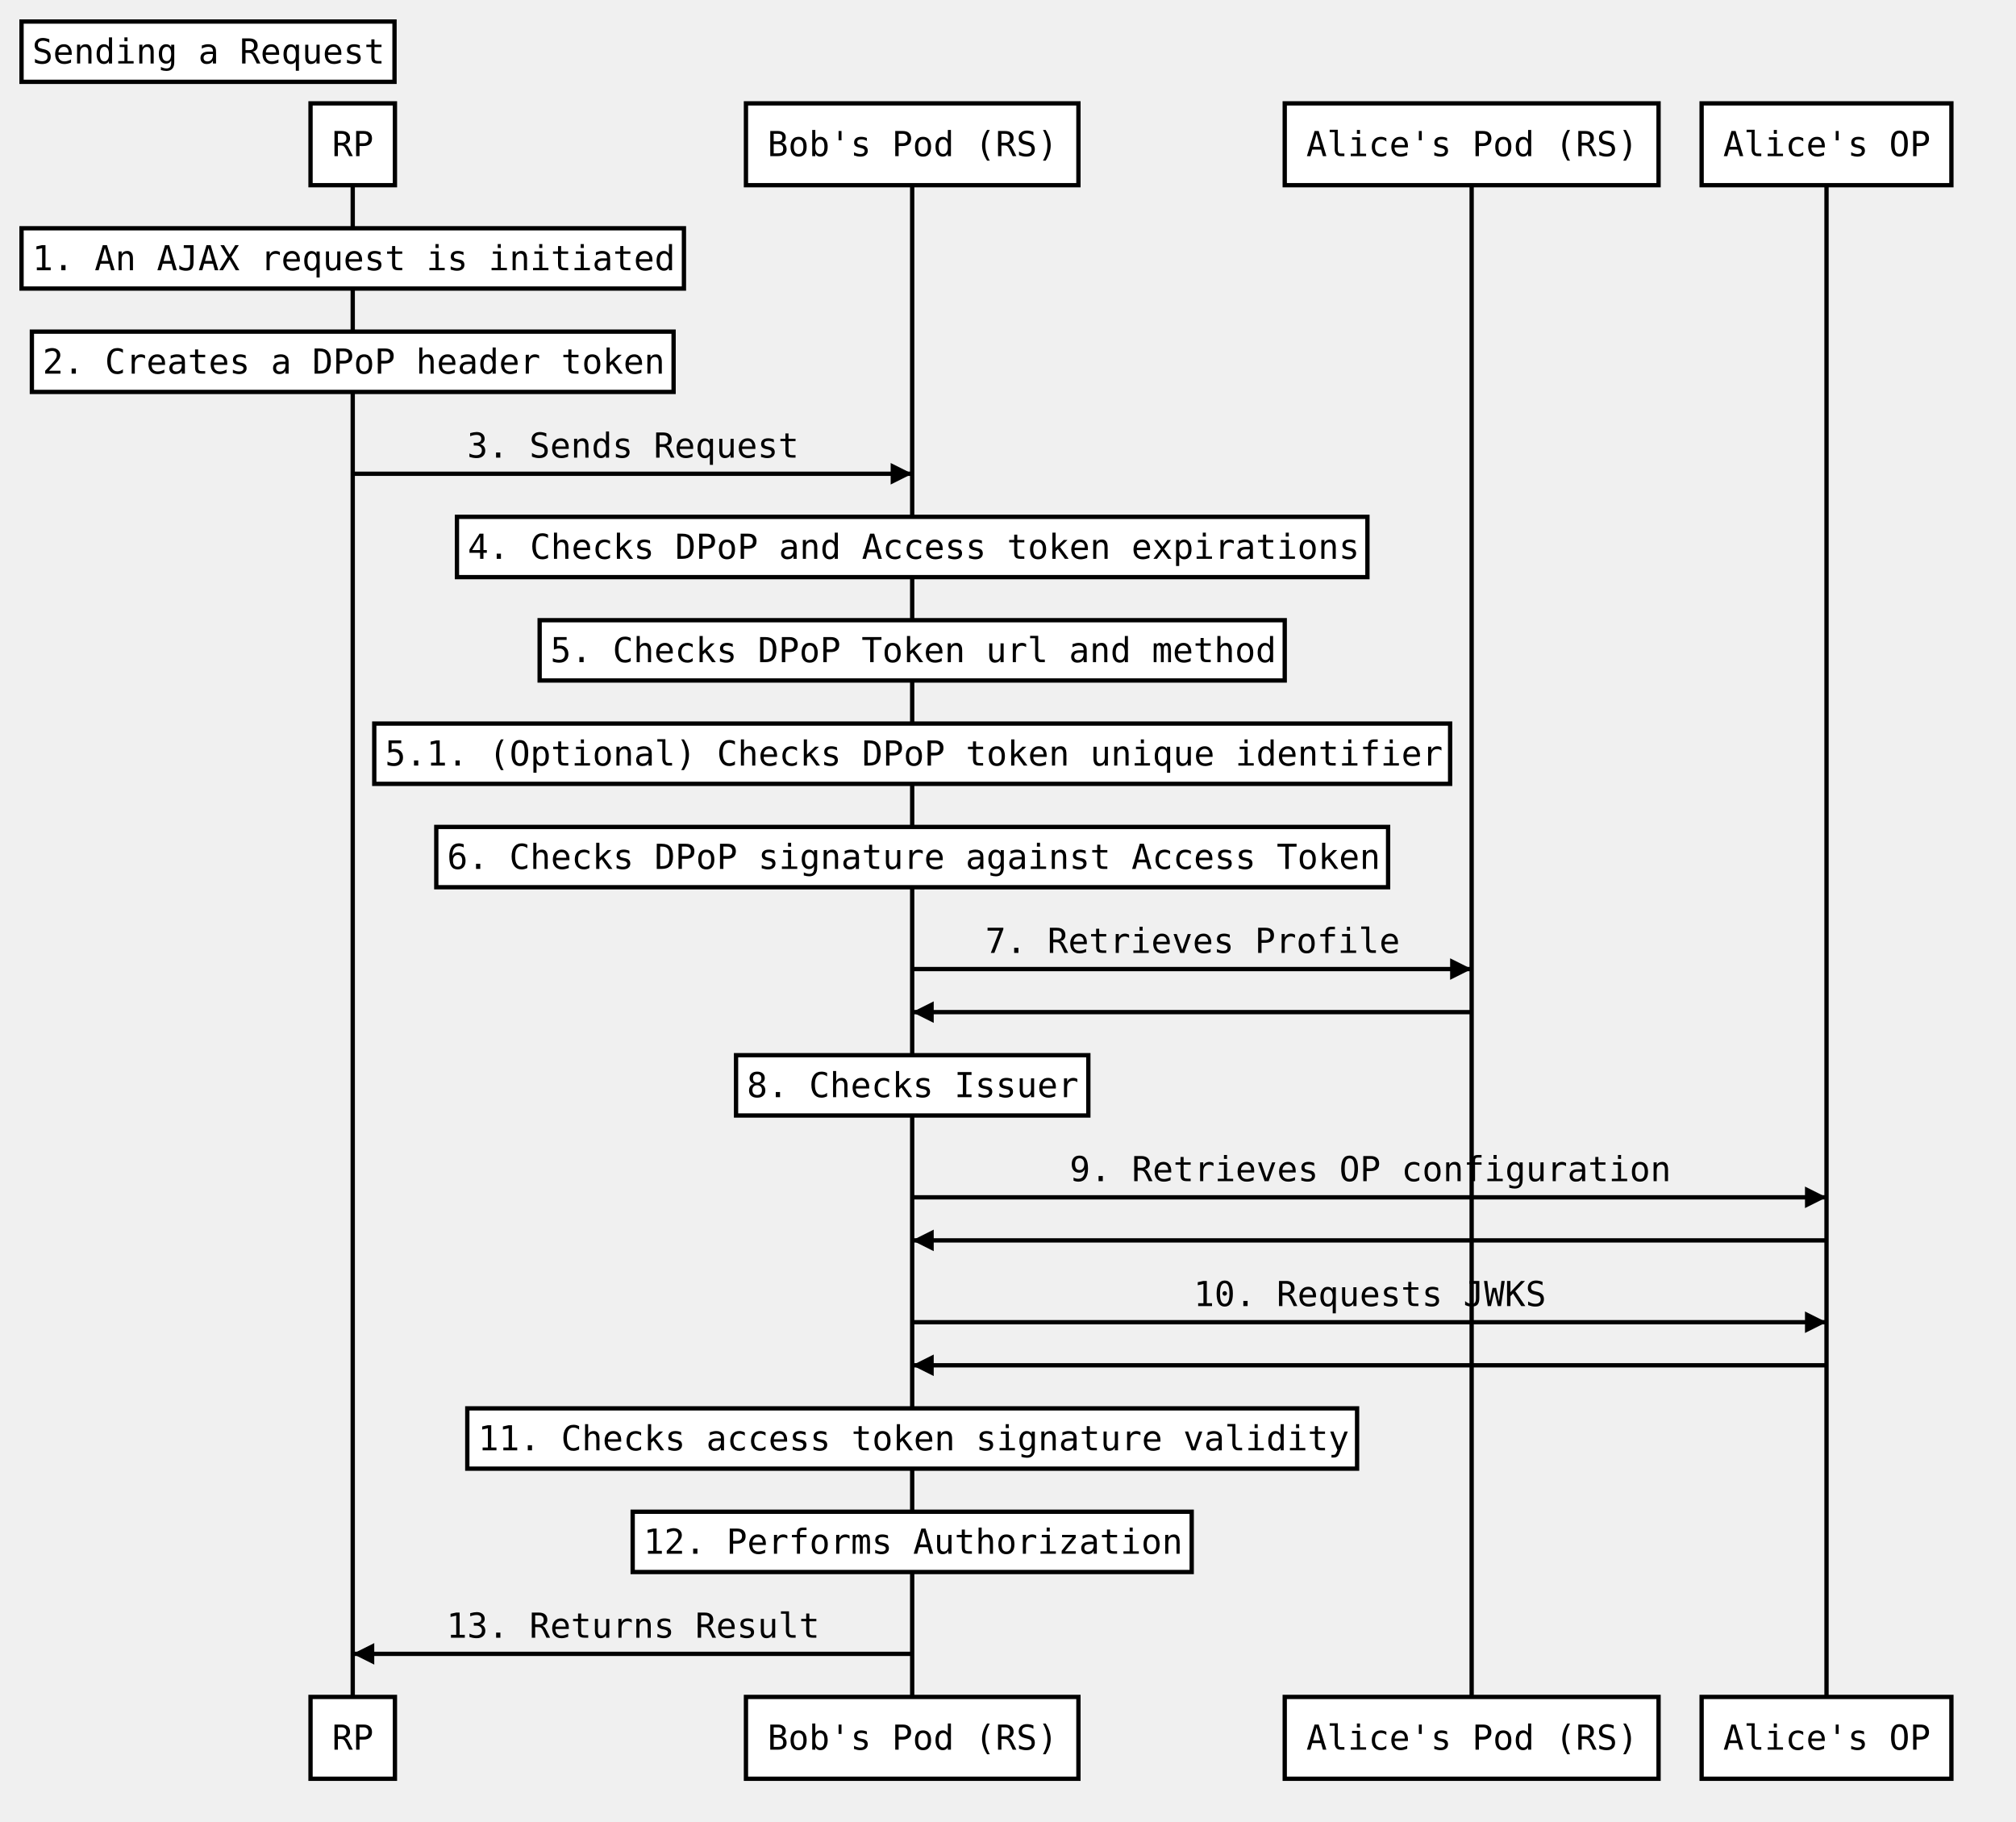
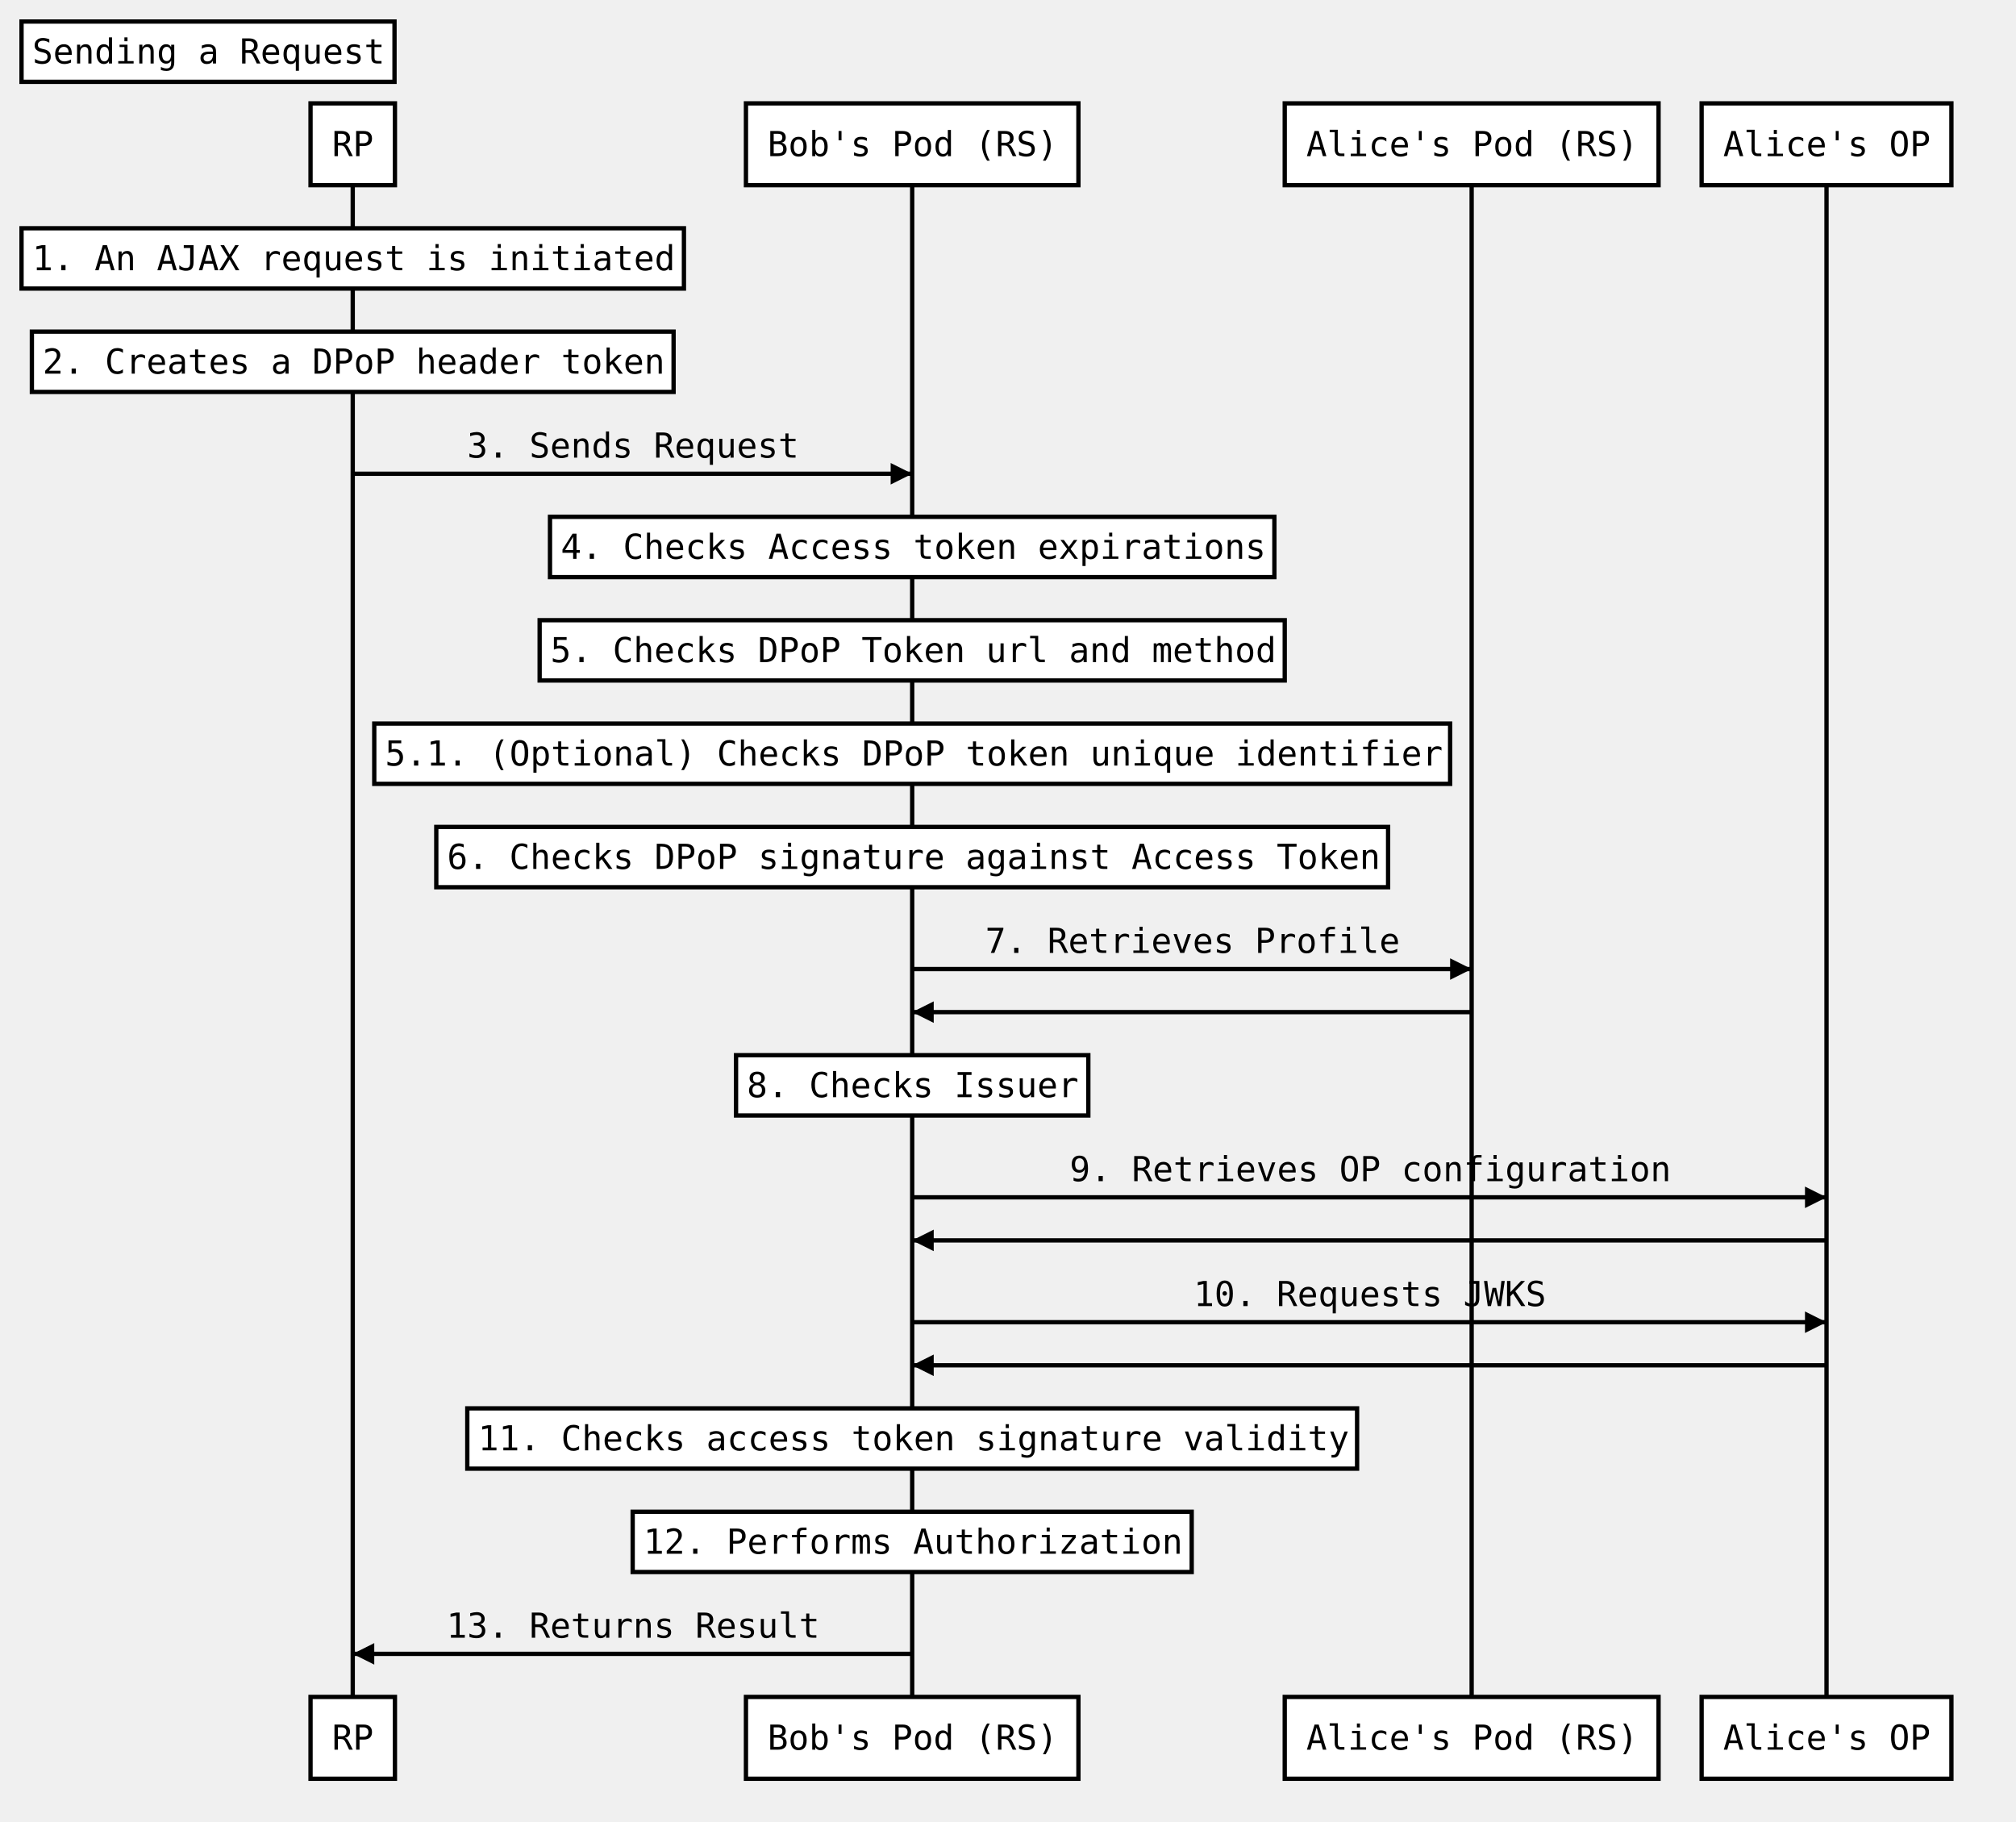
<svg xmlns="http://www.w3.org/2000/svg" width="936.344px" height="846px" class="sequence simple">
  <defs>
    <marker viewBox="0 0 5 5" markerWidth="5" markerHeight="5" orient="auto" refX="5" refY="2.5" id="markerArrowBlock">
      <path d="M 0 0 L 5 2.5 L 0 5 z" />
    </marker>
    <marker viewBox="0 0 9.6 16" markerWidth="4" markerHeight="16" orient="auto" refX="9.6" refY="8" id="markerArrowOpen">
      <path d="M 9.6,8 1.92,16 0,13.7 5.76,8 0,2.286 1.92,0 9.6,8 z" />
    </marker>
  </defs>
  <g class="title">
    <rect x="10" y="10" width="173.234" height="28" stroke="#000000" fill="#ffffff" style="stroke-width: 2;" />
    <text x="15" y="29.5" style="font-size: 16px; font-family: &quot;Andale Mono&quot;, monospace;">
      <tspan x="15">Sending a Request</tspan>
    </text>
  </g>
  <g class="actor">
    <rect x="144.227" y="48" width="39.203" height="38" stroke="#000000" fill="#ffffff" style="stroke-width: 2;" />
    <text x="154.227" y="72.5" style="font-size: 16px; font-family: &quot;Andale Mono&quot;, monospace;">
      <tspan x="154.227">RP</tspan>
    </text>
  </g>
  <g class="actor">
    <rect x="144.227" y="788" width="39.203" height="38" stroke="#000000" fill="#ffffff" style="stroke-width: 2;" />
    <text x="154.227" y="812.5" style="font-size: 16px; font-family: &quot;Andale Mono&quot;, monospace;">
      <tspan x="154.227">RP</tspan>
    </text>
  </g>
  <line x1="163.828" x2="163.828" y1="86" y2="788" stroke="#000000" fill="none" style="stroke-width: 2;" />
  <g class="actor">
    <rect x="346.461" y="48" width="154.422" height="38" stroke="#000000" fill="#ffffff" style="stroke-width: 2;" />
    <text x="356.461" y="72.5" style="font-size: 16px; font-family: &quot;Andale Mono&quot;, monospace;">
      <tspan x="356.461">Bob's Pod (RS)</tspan>
    </text>
  </g>
  <g class="actor">
    <rect x="346.461" y="788" width="154.422" height="38" stroke="#000000" fill="#ffffff" style="stroke-width: 2;" />
    <text x="356.461" y="812.5" style="font-size: 16px; font-family: &quot;Andale Mono&quot;, monospace;">
      <tspan x="356.461">Bob's Pod (RS)</tspan>
    </text>
  </g>
  <line x1="423.672" x2="423.672" y1="86" y2="788" stroke="#000000" fill="none" style="stroke-width: 2;" />
  <g class="actor">
    <rect x="596.703" y="48" width="173.625" height="38" stroke="#000000" fill="#ffffff" style="stroke-width: 2;" />
    <text x="606.703" y="72.5" style="font-size: 16px; font-family: &quot;Andale Mono&quot;, monospace;">
      <tspan x="606.703">Alice's Pod (RS)</tspan>
    </text>
  </g>
  <g class="actor">
    <rect x="596.703" y="788" width="173.625" height="38" stroke="#000000" fill="#ffffff" style="stroke-width: 2;" />
    <text x="606.703" y="812.5" style="font-size: 16px; font-family: &quot;Andale Mono&quot;, monospace;">
      <tspan x="606.703">Alice's Pod (RS)</tspan>
    </text>
  </g>
  <line x1="683.516" x2="683.516" y1="86" y2="788" stroke="#000000" fill="none" style="stroke-width: 2;" />
  <g class="actor">
    <rect x="790.328" y="48" width="116.016" height="38" stroke="#000000" fill="#ffffff" style="stroke-width: 2;" />
    <text x="800.328" y="72.5" style="font-size: 16px; font-family: &quot;Andale Mono&quot;, monospace;">
      <tspan x="800.328">Alice's OP</tspan>
    </text>
  </g>
  <g class="actor">
    <rect x="790.328" y="788" width="116.016" height="38" stroke="#000000" fill="#ffffff" style="stroke-width: 2;" />
    <text x="800.328" y="812.5" style="font-size: 16px; font-family: &quot;Andale Mono&quot;, monospace;">
      <tspan x="800.328">Alice's OP</tspan>
    </text>
  </g>
  <line x1="848.336" x2="848.336" y1="86" y2="788" stroke="#000000" fill="none" style="stroke-width: 2;" />
  <g class="note">
    <rect x="10" y="106" width="307.656" height="28" stroke="#000000" fill="#ffffff" style="stroke-width: 2;" />
    <text x="15" y="125.5" style="font-size: 16px; font-family: &quot;Andale Mono&quot;, monospace;">
      <tspan x="15">1. An AJAX request is initiated</tspan>
    </text>
  </g>
  <g class="note">
    <rect x="14.805" y="154" width="298.047" height="28" stroke="#000000" fill="#ffffff" style="stroke-width: 2;" />
    <text x="19.805" y="173.5" style="font-size: 16px; font-family: &quot;Andale Mono&quot;, monospace;">
      <tspan x="19.805">2. Creates a DPoP header token</tspan>
    </text>
  </g>
  <g class="signal">
    <text x="216.938" y="212.5" style="font-size: 16px; font-family: &quot;Andale Mono&quot;, monospace;">
      <tspan x="216.938">3. Sends Request</tspan>
    </text>
    <line x1="163.828" x2="423.672" y1="220" y2="220" stroke="#000000" fill="none" style="stroke-width: 2; marker-end: url(&quot;#markerArrowBlock&quot;);" />
  </g>
  <g class="note">
-     <rect x="212.234" y="240" width="422.875" height="28" stroke="#000000" fill="#ffffff" style="stroke-width: 2;" />
-     <text x="217.234" y="259.5" style="font-size: 16px; font-family: &quot;Andale Mono&quot;, monospace;">
-       <tspan x="217.234">4. Checks DPoP and Access token expirations</tspan>
+     <rect x="255.445" y="240" width="336.453" height="28" stroke="#000000" fill="#ffffff" style="stroke-width: 2;" />
+     <text x="260.445" y="259.5" style="font-size: 16px; font-family: &quot;Andale Mono&quot;, monospace;">
+       <tspan x="260.445">4. Checks Access token expirations</tspan>
    </text>
  </g>
  <g class="note">
    <rect x="250.641" y="288" width="346.062" height="28" stroke="#000000" fill="#ffffff" style="stroke-width: 2;" />
    <text x="255.641" y="307.5" style="font-size: 16px; font-family: &quot;Andale Mono&quot;, monospace;">
      <tspan x="255.641">5. Checks DPoP Token url and method</tspan>
    </text>
  </g>
  <g class="note">
    <rect x="173.828" y="336" width="499.688" height="28" stroke="#000000" fill="#ffffff" style="stroke-width: 2;" />
    <text x="178.828" y="355.5" style="font-size: 16px; font-family: &quot;Andale Mono&quot;, monospace;">
      <tspan x="178.828">5.1. (Optional) Checks DPoP token unique identifier</tspan>
    </text>
  </g>
  <g class="note">
    <rect x="202.633" y="384" width="442.078" height="28" stroke="#000000" fill="#ffffff" style="stroke-width: 2;" />
    <text x="207.633" y="403.5" style="font-size: 16px; font-family: &quot;Andale Mono&quot;, monospace;">
      <tspan x="207.633">6. Checks DPoP signature against Access Token</tspan>
    </text>
  </g>
  <g class="signal">
    <text x="457.578" y="442.5" style="font-size: 16px; font-family: &quot;Andale Mono&quot;, monospace;">
      <tspan x="457.578">7. Retrieves Profile</tspan>
    </text>
    <line x1="423.672" x2="683.516" y1="450" y2="450" stroke="#000000" fill="none" style="stroke-width: 2; marker-end: url(&quot;#markerArrowBlock&quot;);" />
  </g>
  <g class="signal">
    <text x="553.594" y="475" style="font-size: 16px; font-family: &quot;Andale Mono&quot;, monospace;">
      <tspan x="553.594" />
    </text>
    <line x1="683.516" x2="423.672" y1="470" y2="470" stroke="#000000" fill="none" style="stroke-width: 2; marker-end: url(&quot;#markerArrowBlock&quot;);" />
  </g>
  <g class="note">
    <rect x="341.859" y="490" width="163.625" height="28" stroke="#000000" fill="#ffffff" style="stroke-width: 2;" />
    <text x="346.859" y="509.5" style="font-size: 16px; font-family: &quot;Andale Mono&quot;, monospace;">
      <tspan x="346.859">8. Checks Issuer</tspan>
    </text>
  </g>
  <g class="signal">
    <text x="496.777" y="548.5" style="font-size: 16px; font-family: &quot;Andale Mono&quot;, monospace;">
      <tspan x="496.777">9. Retrieves OP configuration</tspan>
    </text>
    <line x1="423.672" x2="848.336" y1="556" y2="556" stroke="#000000" fill="none" style="stroke-width: 2; marker-end: url(&quot;#markerArrowBlock&quot;);" />
  </g>
  <g class="signal">
    <text x="636.004" y="581" style="font-size: 16px; font-family: &quot;Andale Mono&quot;, monospace;">
      <tspan x="636.004" />
    </text>
    <line x1="848.336" x2="423.672" y1="576" y2="576" stroke="#000000" fill="none" style="stroke-width: 2; marker-end: url(&quot;#markerArrowBlock&quot;);" />
  </g>
  <g class="signal">
    <text x="554.387" y="606.5" style="font-size: 16px; font-family: &quot;Andale Mono&quot;, monospace;">
      <tspan x="554.387">10. Requests JWKS</tspan>
    </text>
    <line x1="423.672" x2="848.336" y1="614" y2="614" stroke="#000000" fill="none" style="stroke-width: 2; marker-end: url(&quot;#markerArrowBlock&quot;);" />
  </g>
  <g class="signal">
    <text x="636.004" y="639" style="font-size: 16px; font-family: &quot;Andale Mono&quot;, monospace;">
      <tspan x="636.004" />
    </text>
    <line x1="848.336" x2="423.672" y1="634" y2="634" stroke="#000000" fill="none" style="stroke-width: 2; marker-end: url(&quot;#markerArrowBlock&quot;);" />
  </g>
  <g class="note">
    <rect x="217.039" y="654" width="413.266" height="28" stroke="#000000" fill="#ffffff" style="stroke-width: 2;" />
    <text x="222.039" y="673.5" style="font-size: 16px; font-family: &quot;Andale Mono&quot;, monospace;">
      <tspan x="222.039">11. Checks access token signature validity</tspan>
    </text>
  </g>
  <g class="note">
    <rect x="293.852" y="702" width="259.641" height="28" stroke="#000000" fill="#ffffff" style="stroke-width: 2;" />
    <text x="298.852" y="721.5" style="font-size: 16px; font-family: &quot;Andale Mono&quot;, monospace;">
      <tspan x="298.852">12. Performs Authorization</tspan>
    </text>
  </g>
  <g class="signal">
    <text x="207.336" y="760.5" style="font-size: 16px; font-family: &quot;Andale Mono&quot;, monospace;">
      <tspan x="207.336">13. Returns Result</tspan>
    </text>
    <line x1="423.672" x2="163.828" y1="768" y2="768" stroke="#000000" fill="none" style="stroke-width: 2; marker-end: url(&quot;#markerArrowBlock&quot;);" />
  </g>
</svg>
